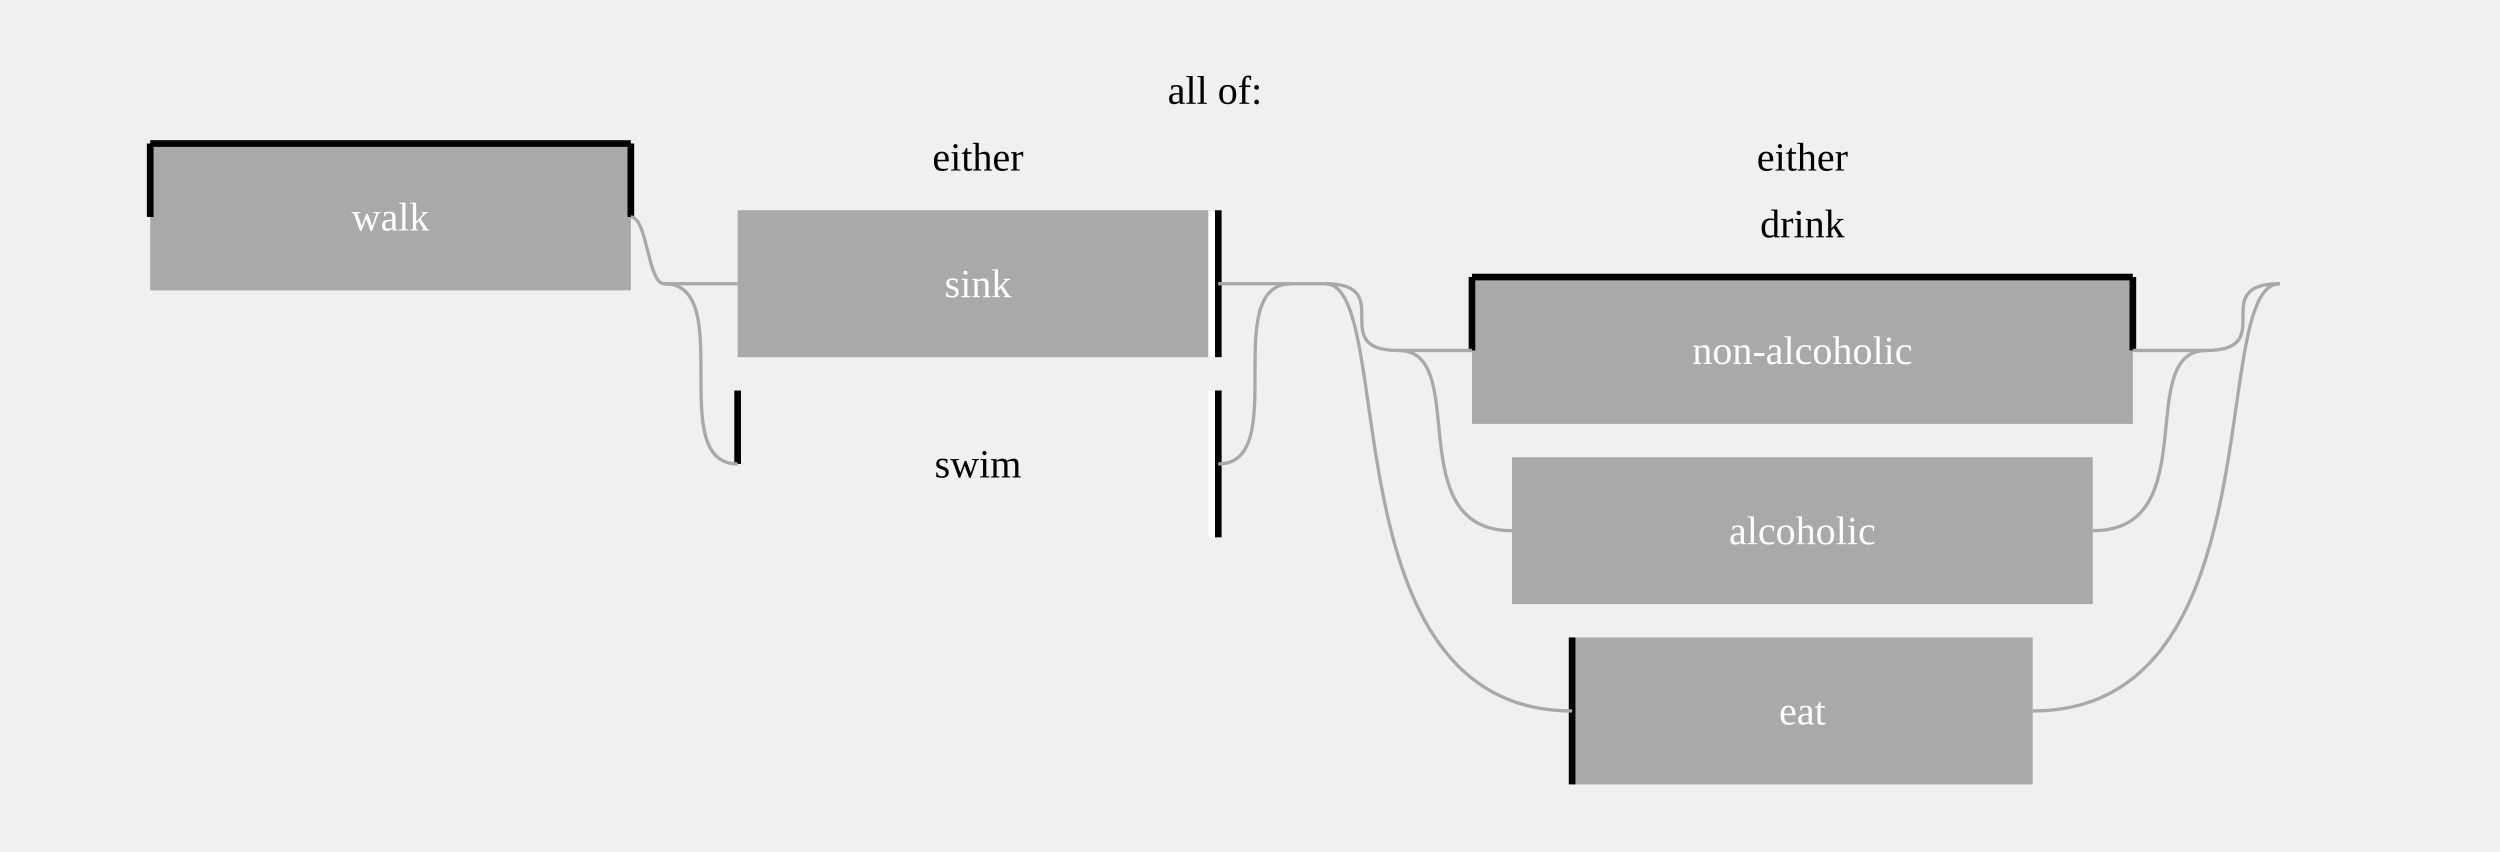
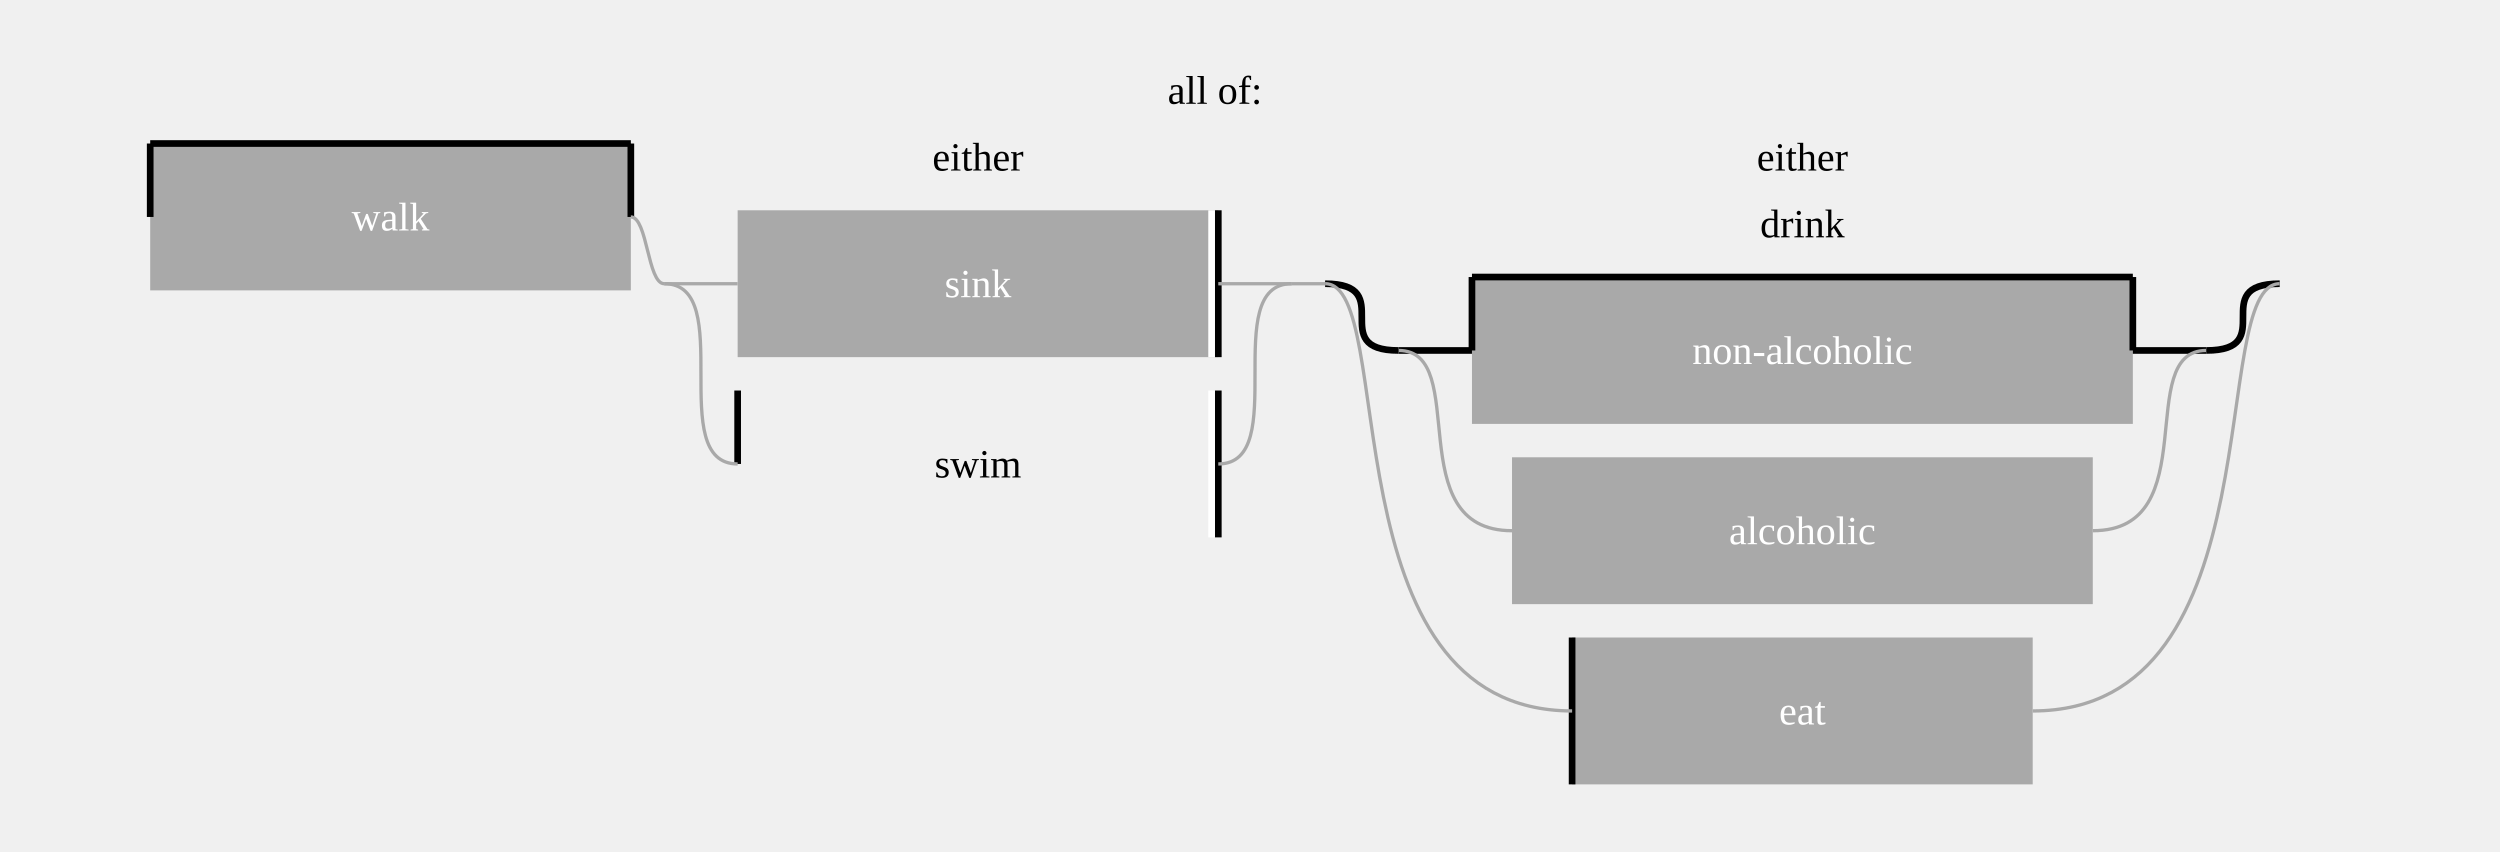
<svg xmlns="http://www.w3.org/2000/svg" width="749" height="255" version="1.11.1">
  <rect fill="darkgrey" stroke="none" x="0" class="textbox" width="144" y="0" transform="translate(22 0)translate(0 20)translate(23 23)" height="44" />
  <text fill="white" dominant-baseline="central" x="72" y="22" transform="translate(22 0)translate(0 20)translate(23 23)" text-anchor="middle">walk</text>
  <line stroke="black" class="leftline.half" stroke-width="2px" y1="0" x1="0" y2="22" transform="translate(22 0)translate(0 20)translate(23 23)" x2="0" />
  <line stroke="black" class="rightline.half" stroke-width="2px" y1="0" x1="144" y2="22" transform="translate(22 0)translate(0 20)translate(23 23)" x2="144" />
  <line stroke="black" class="topline.full" stroke-width="2px" y1="0" x1="0" y2="0" transform="translate(22 0)translate(0 20)translate(23 23)" x2="144" />
  <rect fill="darkgrey" stroke="none" x="0" class="textbox" width="144" y="0" transform="translate(0 0)translate(0 10)translate(22 -10)translate(0 20)translate(154 0)translate(22 0)translate(0 20)translate(23 23)" height="44" />
  <text fill="white" dominant-baseline="central" x="72" y="22" transform="translate(0 0)translate(0 10)translate(22 -10)translate(0 20)translate(154 0)translate(22 0)translate(0 20)translate(23 23)" text-anchor="middle">sink</text>
  <line stroke="black" class="rightline.full" stroke-width="2px" y1="0" x1="144" y2="44" transform="translate(0 0)translate(0 10)translate(22 -10)translate(0 20)translate(154 0)translate(22 0)translate(0 20)translate(23 23)" x2="144" />
  <line stroke="white" class="rightline.full" stroke-width="2px" y1="0" x1="142" y2="44" transform="translate(0 0)translate(0 10)translate(22 -10)translate(0 20)translate(154 0)translate(22 0)translate(0 20)translate(23 23)" x2="142" />
-   <path fill="none" stroke="darkgrey" class="v_connector_in" d="M -22,32 C 0,32 -22,32 0 32" transform="translate(22 -10)translate(0 20)translate(154 0)translate(22 0)translate(0 20)translate(23 23)" />
-   <path fill="none" stroke="darkgrey" class="v_connector_out" d="M 166,32 C 144,32 166,32 144 32" transform="translate(22 -10)translate(0 20)translate(154 0)translate(22 0)translate(0 20)translate(23 23)" />
+   <path fill="none" stroke="darkgrey" class="v_connector_in" stroke-width="1px" d="M -22,32 C 0,32 -22,32 0 32" transform="translate(22 -10)translate(0 20)translate(154 0)translate(22 0)translate(0 20)translate(23 23)" />
+   <path fill="none" stroke="darkgrey" class="v_connector_out" stroke-width="1px" d="M 166,32 C 144,32 166,32 144 32" transform="translate(22 -10)translate(0 20)translate(154 0)translate(22 0)translate(0 20)translate(23 23)" />
  <rect fill="none" stroke="none" x="0" class="textbox" width="144" y="0" transform="translate(0 0)translate(0 64)translate(22 -10)translate(0 20)translate(154 0)translate(22 0)translate(0 20)translate(23 23)" height="44" />
  <text fill="black" dominant-baseline="central" x="72" y="22" transform="translate(0 0)translate(0 64)translate(22 -10)translate(0 20)translate(154 0)translate(22 0)translate(0 20)translate(23 23)" text-anchor="middle">swim</text>
  <line stroke="black" class="leftline.half" stroke-width="2px" y1="0" x1="0" y2="22" transform="translate(0 0)translate(0 64)translate(22 -10)translate(0 20)translate(154 0)translate(22 0)translate(0 20)translate(23 23)" x2="0" />
  <line stroke="black" class="rightline.full" stroke-width="2px" y1="0" x1="144" y2="44" transform="translate(0 0)translate(0 64)translate(22 -10)translate(0 20)translate(154 0)translate(22 0)translate(0 20)translate(23 23)" x2="144" />
  <line stroke="white" class="rightline.full" stroke-width="2px" y1="0" x1="142" y2="44" transform="translate(0 0)translate(0 64)translate(22 -10)translate(0 20)translate(154 0)translate(22 0)translate(0 20)translate(23 23)" x2="142" />
-   <path fill="none" stroke="darkgrey" class="v_connector_in" d="M -22,32 C 0,32 -22,86 0 86" transform="translate(22 -10)translate(0 20)translate(154 0)translate(22 0)translate(0 20)translate(23 23)" />
-   <path fill="none" stroke="darkgrey" class="v_connector_out" d="M 166,32 C 144,32 166,86 144 86" transform="translate(22 -10)translate(0 20)translate(154 0)translate(22 0)translate(0 20)translate(23 23)" />
+   <path fill="none" stroke="darkgrey" class="v_connector_in" stroke-width="1px" d="M -22,32 C 0,32 -22,86 0 86" transform="translate(22 -10)translate(0 20)translate(154 0)translate(22 0)translate(0 20)translate(23 23)" />
+   <path fill="none" stroke="darkgrey" class="v_connector_out" stroke-width="1px" d="M 166,32 C 144,32 166,86 144 86" transform="translate(22 -10)translate(0 20)translate(154 0)translate(22 0)translate(0 20)translate(23 23)" />
  <text dominant-baseline="hanging" x="78" transform="translate(16 0)translate(154 0)translate(22 0)translate(0 20)translate(23 23)" text-anchor="middle">either</text>
  <path fill="none" stroke="darkgrey" class="h_connector" d="M 144,22 c 5,0 5,20 10 20" transform="translate(22 0)translate(0 20)translate(23 23)" />
  <rect fill="darkgrey" stroke="none" x="0" class="textbox" width="198" y="0" transform="translate(0 0)translate(0 10)translate(22 -10)translate(0 20)translate(0 0)translate(0 10)translate(22 -10)translate(0 20)translate(352 0)translate(22 0)translate(0 20)translate(23 23)" height="44" />
  <text fill="white" dominant-baseline="central" x="99" y="22" transform="translate(0 0)translate(0 10)translate(22 -10)translate(0 20)translate(0 0)translate(0 10)translate(22 -10)translate(0 20)translate(352 0)translate(22 0)translate(0 20)translate(23 23)" text-anchor="middle">non-alcoholic</text>
  <line stroke="black" class="leftline.half" stroke-width="2px" y1="0" x1="0" y2="22" transform="translate(0 0)translate(0 10)translate(22 -10)translate(0 20)translate(0 0)translate(0 10)translate(22 -10)translate(0 20)translate(352 0)translate(22 0)translate(0 20)translate(23 23)" x2="0" />
  <line stroke="black" class="rightline.half" stroke-width="2px" y1="0" x1="198" y2="22" transform="translate(0 0)translate(0 10)translate(22 -10)translate(0 20)translate(0 0)translate(0 10)translate(22 -10)translate(0 20)translate(352 0)translate(22 0)translate(0 20)translate(23 23)" x2="198" />
  <line stroke="black" class="topline.full" stroke-width="2px" y1="0" x1="0" y2="0" transform="translate(0 0)translate(0 10)translate(22 -10)translate(0 20)translate(0 0)translate(0 10)translate(22 -10)translate(0 20)translate(352 0)translate(22 0)translate(0 20)translate(23 23)" x2="198" />
-   <path fill="none" stroke="darkgrey" class="v_connector_in" d="M -22,32 C 0,32 -22,32 0 32" transform="translate(22 -10)translate(0 20)translate(0 0)translate(0 10)translate(22 -10)translate(0 20)translate(352 0)translate(22 0)translate(0 20)translate(23 23)" />
-   <path fill="none" stroke="darkgrey" class="v_connector_out" d="M 220,32 C 198,32 220,32 198 32" transform="translate(22 -10)translate(0 20)translate(0 0)translate(0 10)translate(22 -10)translate(0 20)translate(352 0)translate(22 0)translate(0 20)translate(23 23)" />
+   <path fill="none" stroke="black" class="v_connector_in" stroke-width="2px" d="M -22,32 C 0,32 -22,32 0 32" transform="translate(22 -10)translate(0 20)translate(0 0)translate(0 10)translate(22 -10)translate(0 20)translate(352 0)translate(22 0)translate(0 20)translate(23 23)" />
+   <path fill="none" stroke="black" class="v_connector_out" stroke-width="2px" d="M 220,32 C 198,32 220,32 198 32" transform="translate(22 -10)translate(0 20)translate(0 0)translate(0 10)translate(22 -10)translate(0 20)translate(352 0)translate(22 0)translate(0 20)translate(23 23)" />
  <rect fill="darkgrey" stroke="none" x="0" class="textbox" width="174" y="0" transform="translate(12 0)translate(0 64)translate(22 -10)translate(0 20)translate(0 0)translate(0 10)translate(22 -10)translate(0 20)translate(352 0)translate(22 0)translate(0 20)translate(23 23)" height="44" />
  <text fill="white" dominant-baseline="central" x="87" y="22" transform="translate(12 0)translate(0 64)translate(22 -10)translate(0 20)translate(0 0)translate(0 10)translate(22 -10)translate(0 20)translate(352 0)translate(22 0)translate(0 20)translate(23 23)" text-anchor="middle">alcoholic</text>
-   <path fill="none" stroke="darkgrey" class="v_connector_in" d="M -22,32 C 0,32 -22,86 12 86" transform="translate(22 -10)translate(0 20)translate(0 0)translate(0 10)translate(22 -10)translate(0 20)translate(352 0)translate(22 0)translate(0 20)translate(23 23)" />
-   <path fill="none" stroke="darkgrey" class="v_connector_out" d="M 220,32 C 198,32 220,86 186 86" transform="translate(22 -10)translate(0 20)translate(0 0)translate(0 10)translate(22 -10)translate(0 20)translate(352 0)translate(22 0)translate(0 20)translate(23 23)" />
+   <path fill="none" stroke="darkgrey" class="v_connector_in" stroke-width="1px" d="M -22,32 C 0,32 -22,86 12 86" transform="translate(22 -10)translate(0 20)translate(0 0)translate(0 10)translate(22 -10)translate(0 20)translate(352 0)translate(22 0)translate(0 20)translate(23 23)" />
+   <path fill="none" stroke="darkgrey" class="v_connector_out" stroke-width="1px" d="M 220,32 C 198,32 220,86 186 86" transform="translate(22 -10)translate(0 20)translate(0 0)translate(0 10)translate(22 -10)translate(0 20)translate(352 0)translate(22 0)translate(0 20)translate(23 23)" />
  <text dominant-baseline="hanging" x="75" transform="translate(46 0)translate(0 0)translate(0 10)translate(22 -10)translate(0 20)translate(352 0)translate(22 0)translate(0 20)translate(23 23)" text-anchor="middle">drink</text>
-   <path fill="none" stroke="darkgrey" class="v_connector_in" d="M -22,32 C 0,32 -22,52 0 52" transform="translate(22 -10)translate(0 20)translate(352 0)translate(22 0)translate(0 20)translate(23 23)" />
-   <path fill="none" stroke="darkgrey" class="v_connector_out" d="M 264,32 C 242,32 264,52 242 52" transform="translate(22 -10)translate(0 20)translate(352 0)translate(22 0)translate(0 20)translate(23 23)" />
+   <path fill="none" stroke="black" class="v_connector_in" stroke-width="2px" d="M -22,32 C 0,32 -22,52 0 52" transform="translate(22 -10)translate(0 20)translate(352 0)translate(22 0)translate(0 20)translate(23 23)" />
+   <path fill="none" stroke="black" class="v_connector_out" stroke-width="2px" d="M 264,32 C 242,32 264,52 242 52" transform="translate(22 -10)translate(0 20)translate(352 0)translate(22 0)translate(0 20)translate(23 23)" />
  <rect fill="darkgrey" stroke="none" x="0" class="textbox" width="138" y="0" transform="translate(52 0)translate(0 138)translate(22 -10)translate(0 20)translate(352 0)translate(22 0)translate(0 20)translate(23 23)" height="44" />
  <text fill="white" dominant-baseline="central" x="69" y="22" transform="translate(52 0)translate(0 138)translate(22 -10)translate(0 20)translate(352 0)translate(22 0)translate(0 20)translate(23 23)" text-anchor="middle">eat</text>
  <line stroke="black" class="leftline.full" stroke-width="2px" y1="0" x1="0" y2="44" transform="translate(52 0)translate(0 138)translate(22 -10)translate(0 20)translate(352 0)translate(22 0)translate(0 20)translate(23 23)" x2="0" />
-   <path fill="none" stroke="darkgrey" class="v_connector_in" d="M -22,32 C 0,32 -22,160 52 160" transform="translate(22 -10)translate(0 20)translate(352 0)translate(22 0)translate(0 20)translate(23 23)" />
-   <path fill="none" stroke="darkgrey" class="v_connector_out" d="M 264,32 C 242,32 264,160 190 160" transform="translate(22 -10)translate(0 20)translate(352 0)translate(22 0)translate(0 20)translate(23 23)" />
+   <path fill="none" stroke="darkgrey" class="v_connector_in" stroke-width="1px" d="M -22,32 C 0,32 -22,160 52 160" transform="translate(22 -10)translate(0 20)translate(352 0)translate(22 0)translate(0 20)translate(23 23)" />
+   <path fill="none" stroke="darkgrey" class="v_connector_out" stroke-width="1px" d="M 264,32 C 242,32 264,160 190 160" transform="translate(22 -10)translate(0 20)translate(352 0)translate(22 0)translate(0 20)translate(23 23)" />
  <text dominant-baseline="hanging" x="78" transform="translate(65 0)translate(352 0)translate(22 0)translate(0 20)translate(23 23)" text-anchor="middle">either</text>
  <path fill="none" stroke="darkgrey" class="h_connector" d="M 342,42 c 5,0 5,0 10 0" transform="translate(22 0)translate(0 20)translate(23 23)" />
  <text dominant-baseline="hanging" x="81" transform="translate(260 0)translate(23 23)" text-anchor="middle">all of:</text>
</svg>
